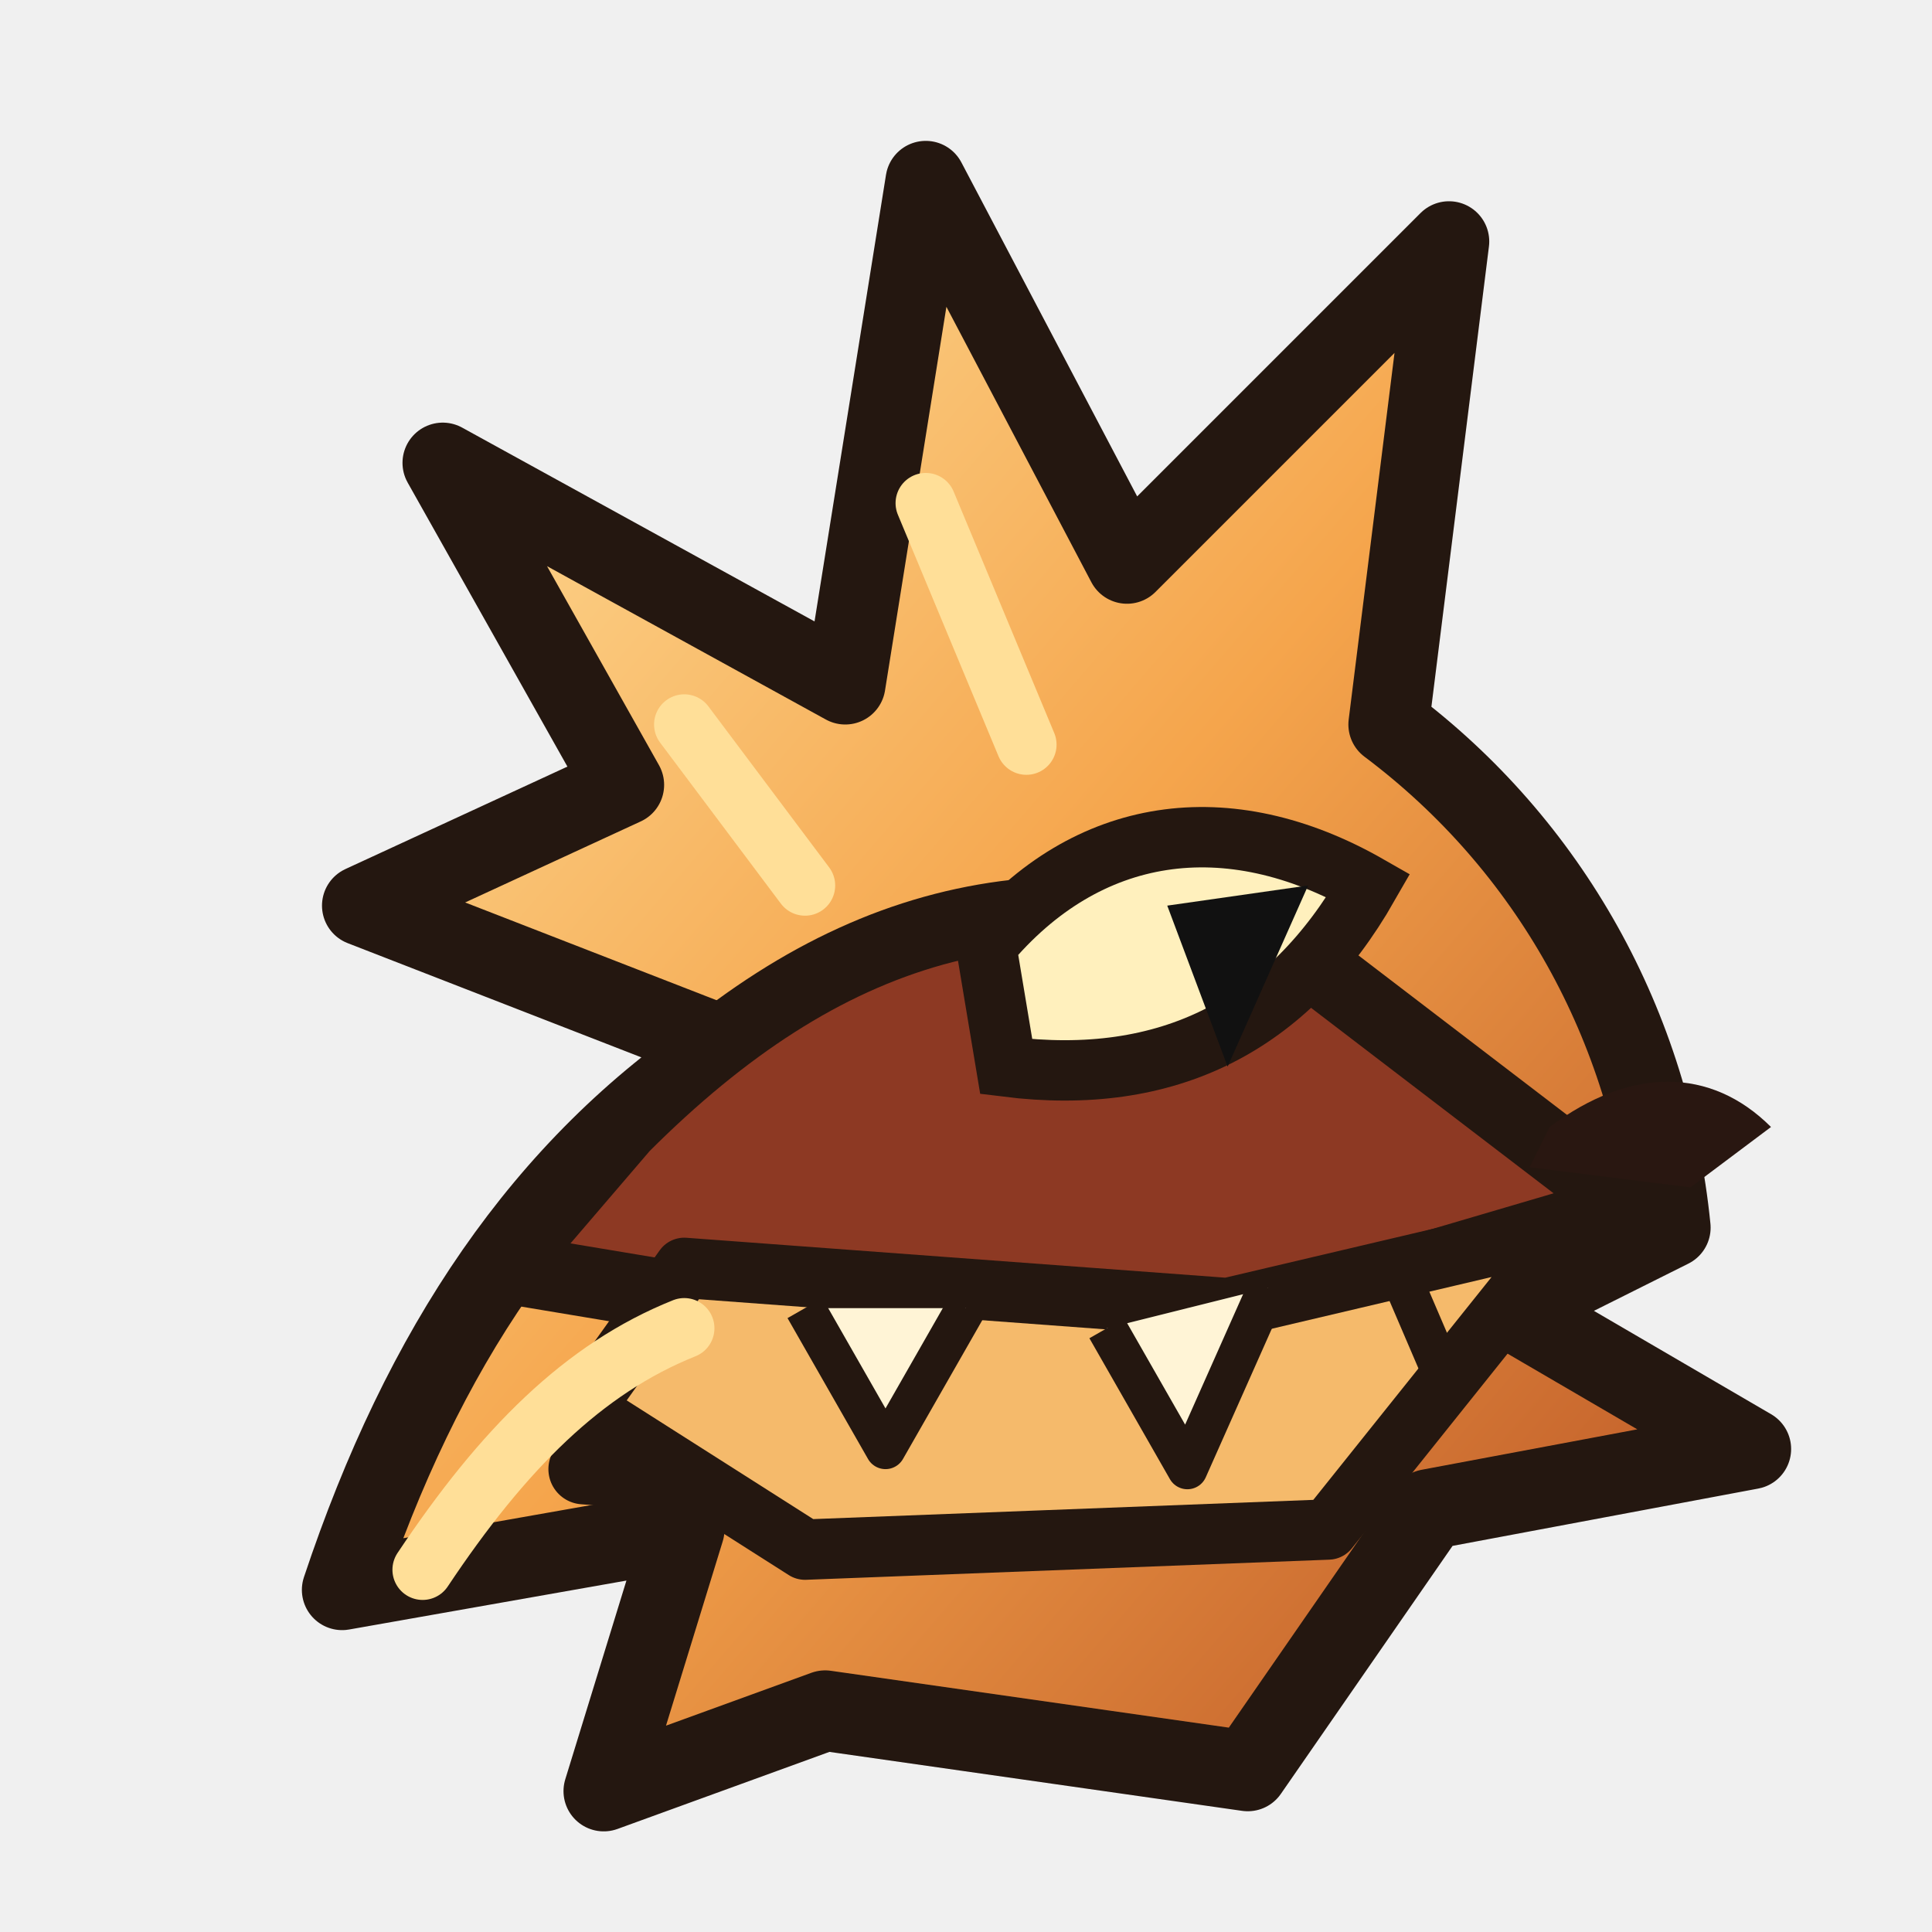
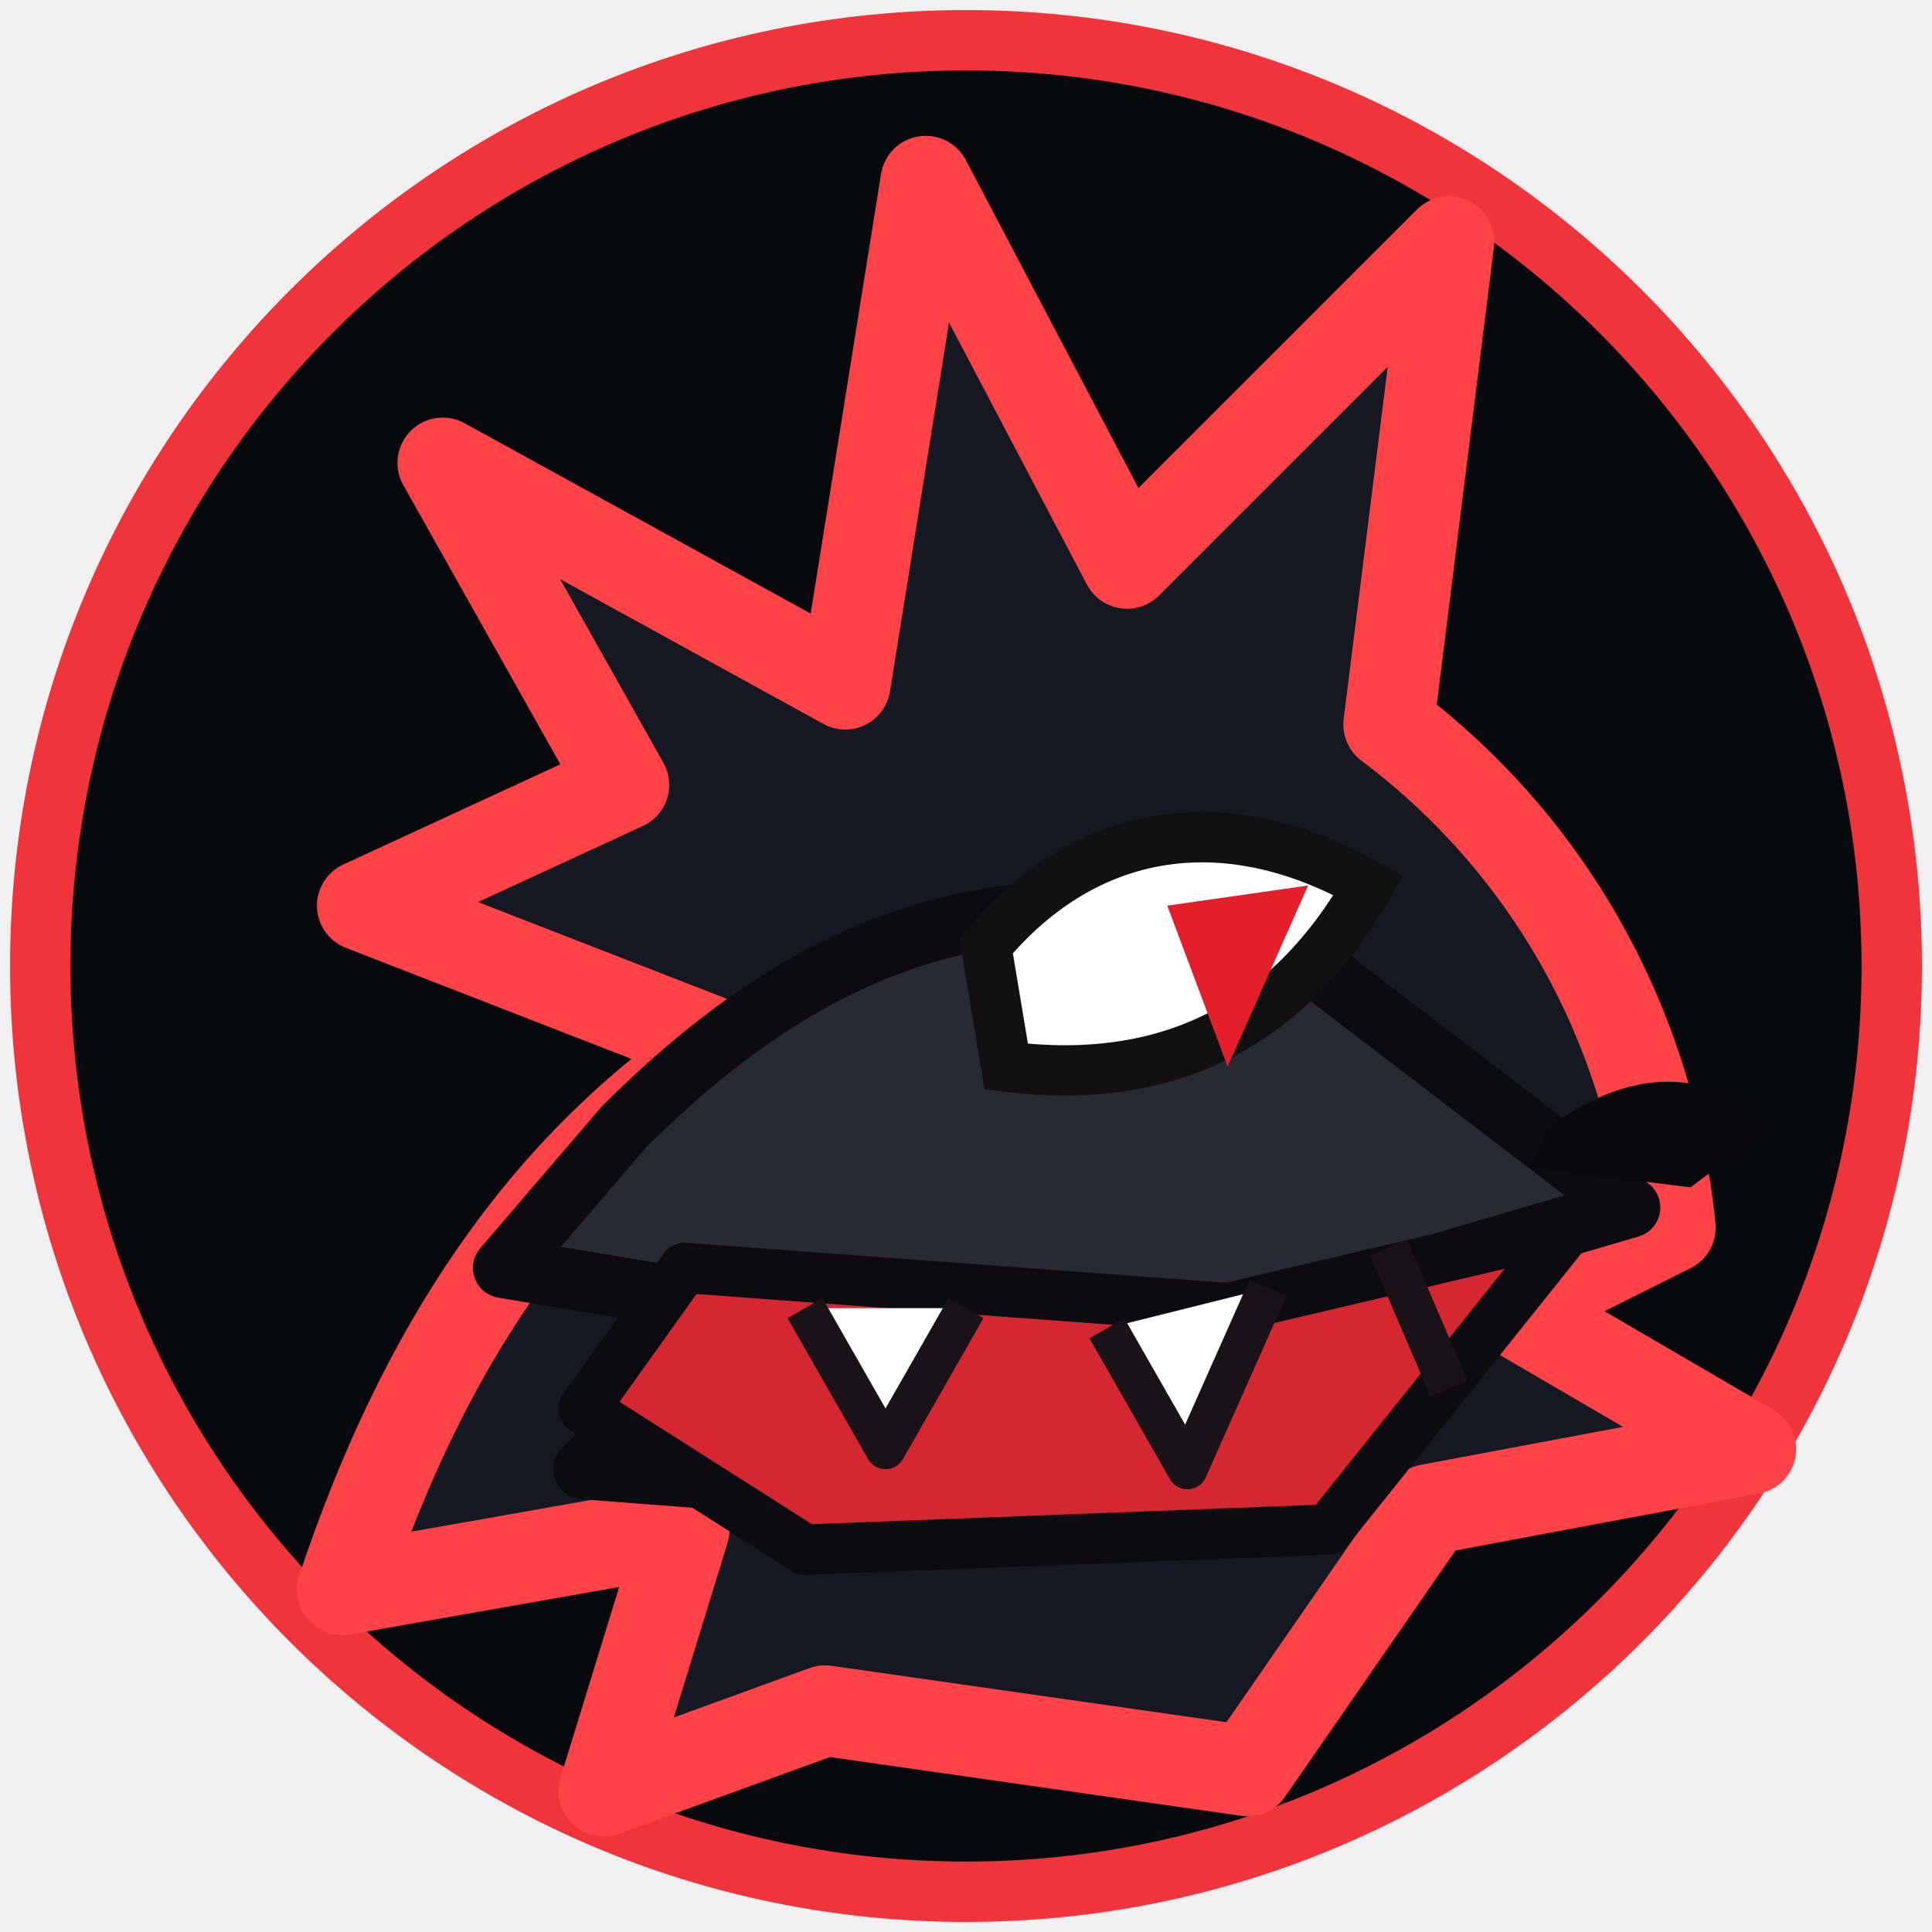
- <svg xmlns="http://www.w3.org/2000/svg" viewBox="0 0 96 96" role="img" aria-label="Ejderha kafası">
-   <defs>
-     <linearGradient id="fire" x1="0" y1="0" x2="1" y2="1">
-       <stop stop-color="#ffe6a4" />
-       <stop offset=".48" stop-color="#f5a54c" />
-       <stop offset="1" stop-color="#b54d21" />
-     </linearGradient>
-   </defs>
-   <path d="M17 79c4-12 10-21 19-27L18 45l13-6-9-16 20 11 4-25 10 19 16-16-3 24c8 6 13 15 14 25l-8 4 12 7-16 3-9 13-21-3-11 4 4-13z" fill="url(#fire)" stroke="#241710" stroke-width="4" stroke-linejoin="round" />
-   <path d="M31 56c10-10 20-13 33-9l17 13-17 5-9 10-26-2 8-8-12-2z" fill="#8d3923" stroke="#241710" stroke-width="3.5" stroke-linejoin="round" />
-   <path d="m34 63 27 2 17-4-12 15-26 1-11-7z" fill="#f5ba6b" stroke="#241710" stroke-width="3" stroke-linejoin="round" />
-   <path d="m40 65 4 7 4-7m7 1 4 7 4-9m6-2 3 7" fill="#fff4d6" stroke="#241710" stroke-width="2" stroke-linejoin="round" />
-   <path d="M49 47c5-6 12-7 19-3-4 7-10 10-18 9z" fill="#fff0bd" stroke="#241710" stroke-width="3" />
-   <path d="m58 45 3 8 4-9" fill="#111" />
-   <path d="M77 56c4-3 8-3 11 0l-4 3-8-1" fill="#291711" />
-   <path d="M21 78c4-6 8-10 13-12M34 36l6 8M46 25l5 12" fill="none" stroke="#ffdf98" stroke-width="3" stroke-linecap="round" />
+ <svg xmlns="http://www.w3.org/2000/svg" viewBox="0 0 96 96" role="img" aria-label="Kırmızı siyah ejderha">
+   <circle cx="48" cy="48" r="46" fill="#08090d" stroke="#ef343c" stroke-width="3" />
+   <path d="M17 79c4-12 10-21 19-27L18 45l13-6-9-16 20 11 4-25 10 19 16-16-3 24c8 6 13 15 14 25l-8 4 12 7-16 3-9 13-21-3-11 4 4-13z" fill="#151820" stroke="#ff4248" stroke-width="4.5" stroke-linejoin="round" />
+   <path d="M31 56c10-10 20-13 33-9l17 13-17 5-9 10-26-2 8-8-12-2z" fill="#262a32" stroke="#0b0b10" stroke-width="3" stroke-linejoin="round" />
+   <path d="m34 63 27 2 17-4-12 15-26 1-11-7z" fill="#d52731" stroke="#0b0b10" stroke-width="2.5" stroke-linejoin="round" />
+   <path d="m40 65 4 7 4-7m7 1 4 7 4-9m6-2 3 7" fill="#fff" stroke="#1b1217" stroke-width="2" stroke-linejoin="round" />
+   <path d="M49 47c5-6 12-7 19-3-4 7-10 10-18 9z" fill="#fff" stroke="#111" stroke-width="2.5" />
+   <path d="m58 45 3 8 4-9" fill="#e51e2c" />
+   <path d="M77 56c4-3 8-3 11 0l-4 3-8-1" fill="#09090b" />
</svg>
